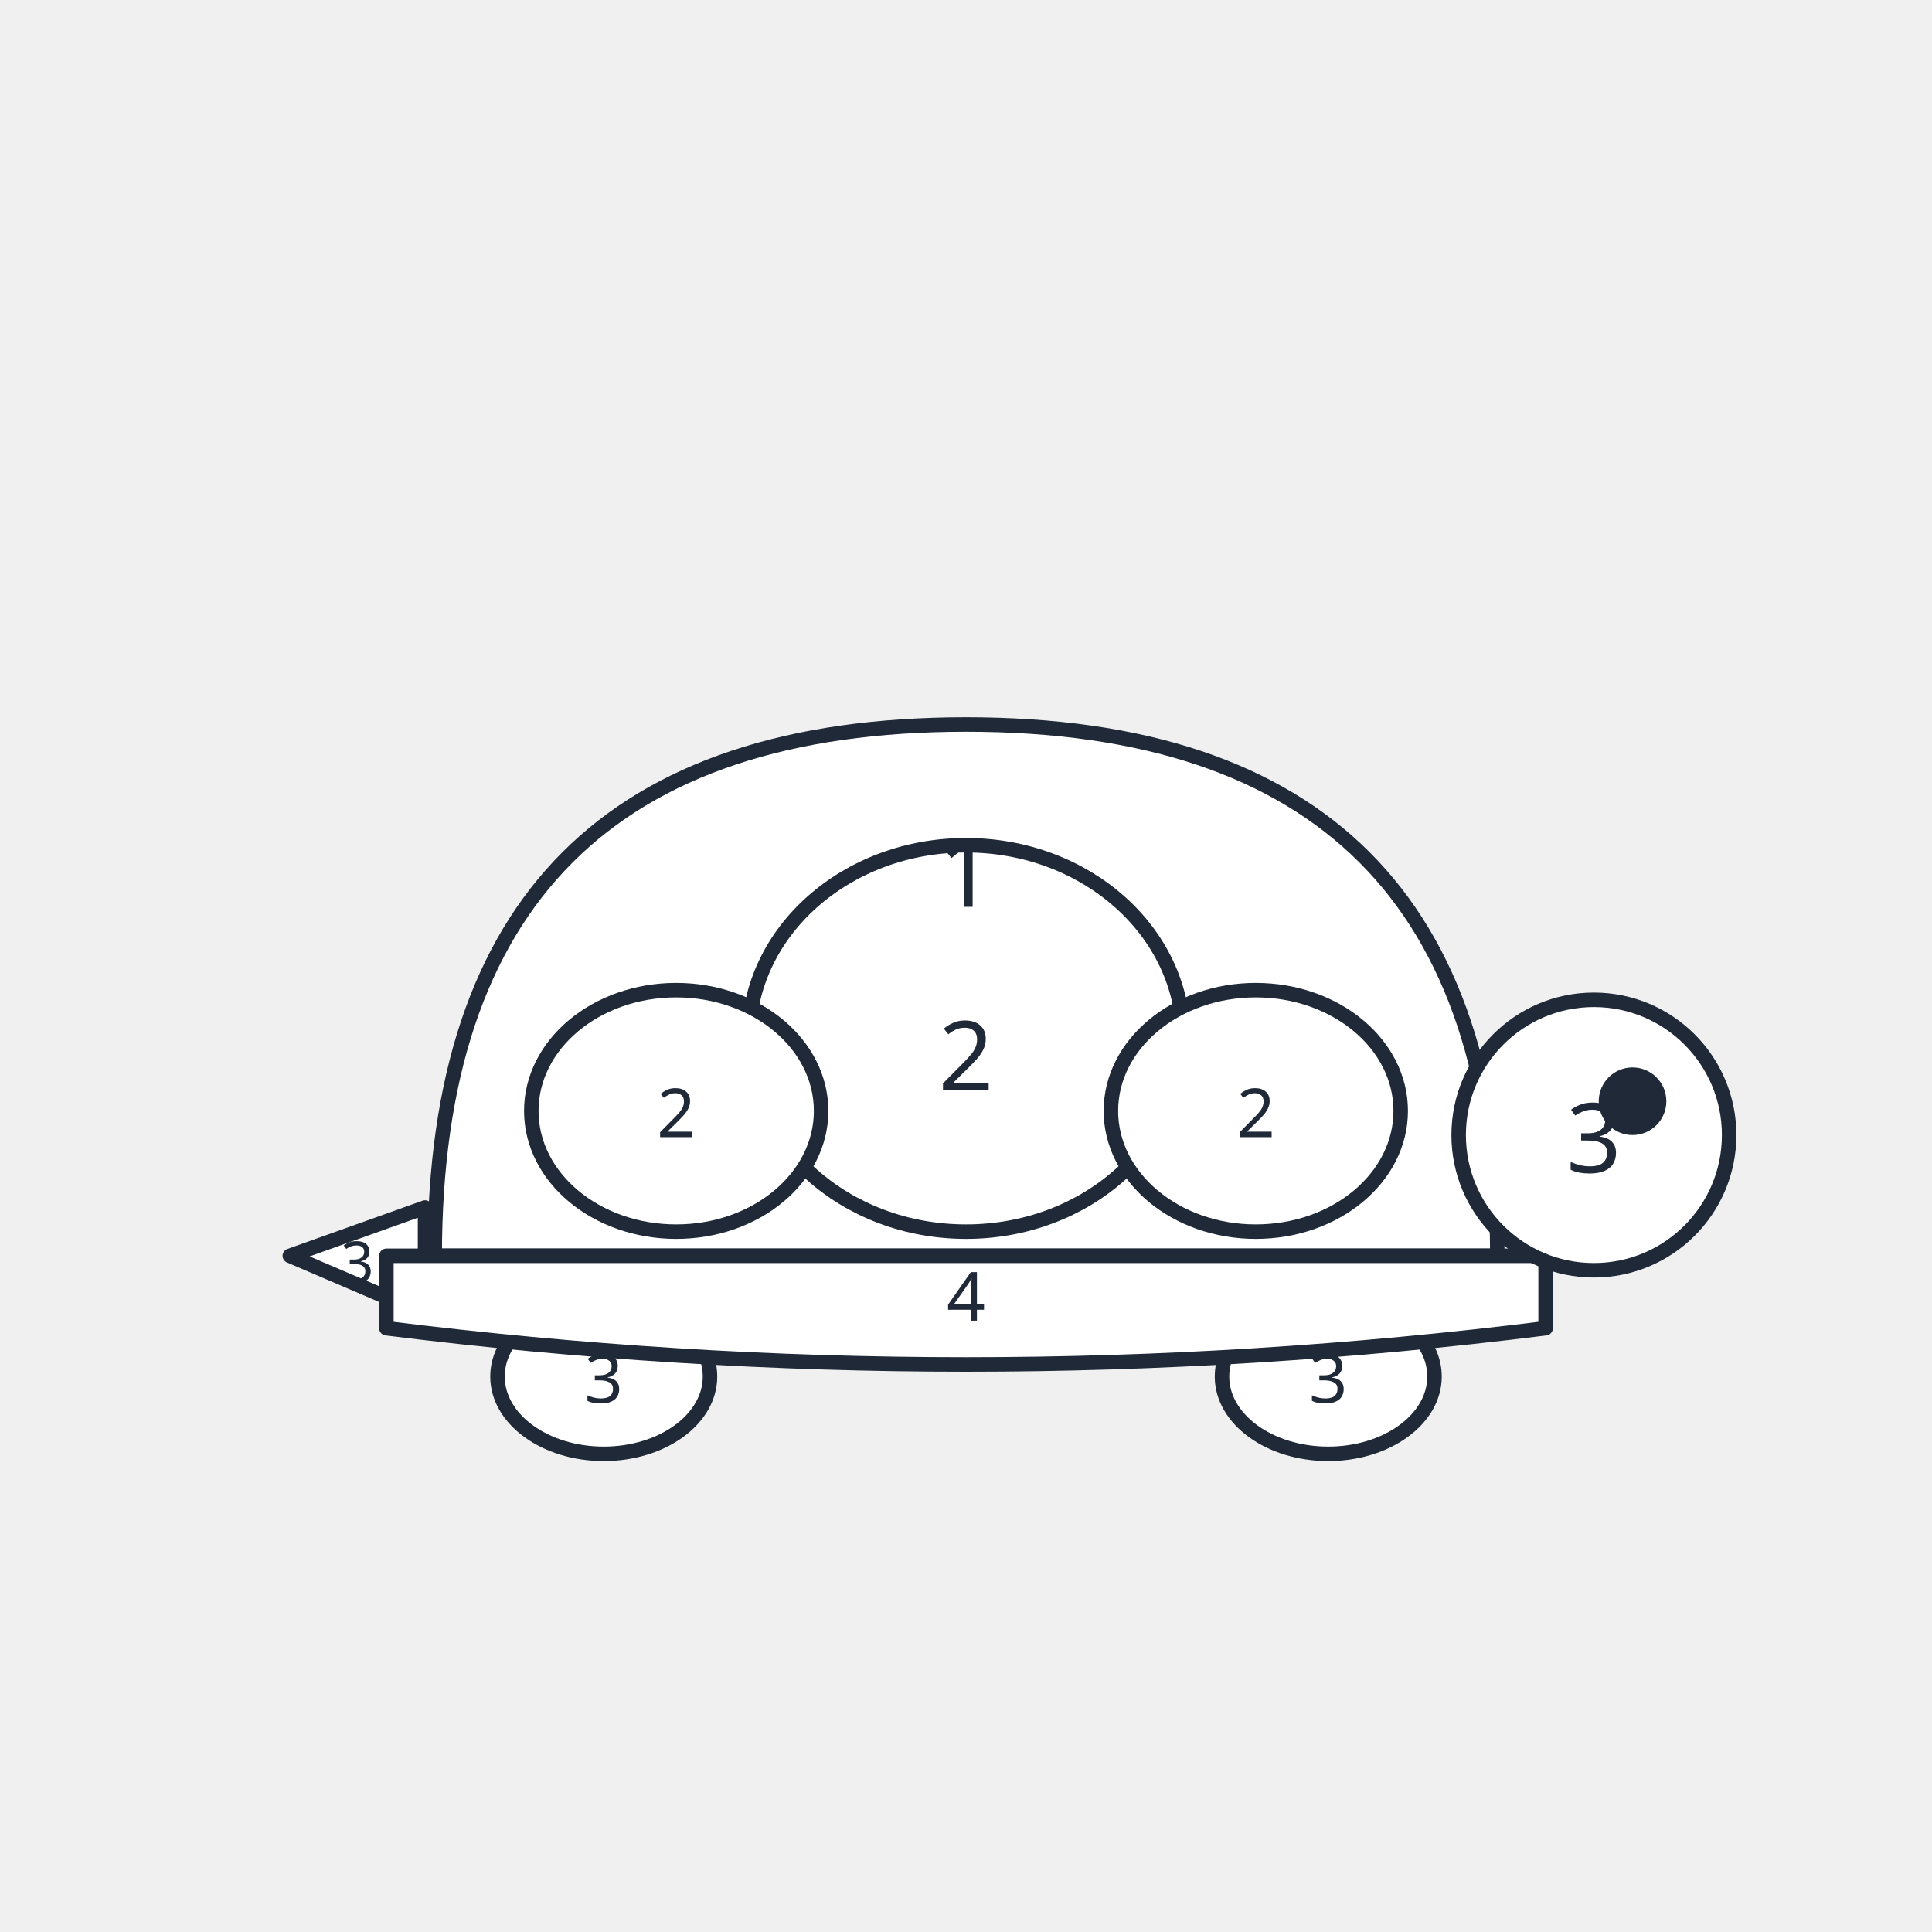
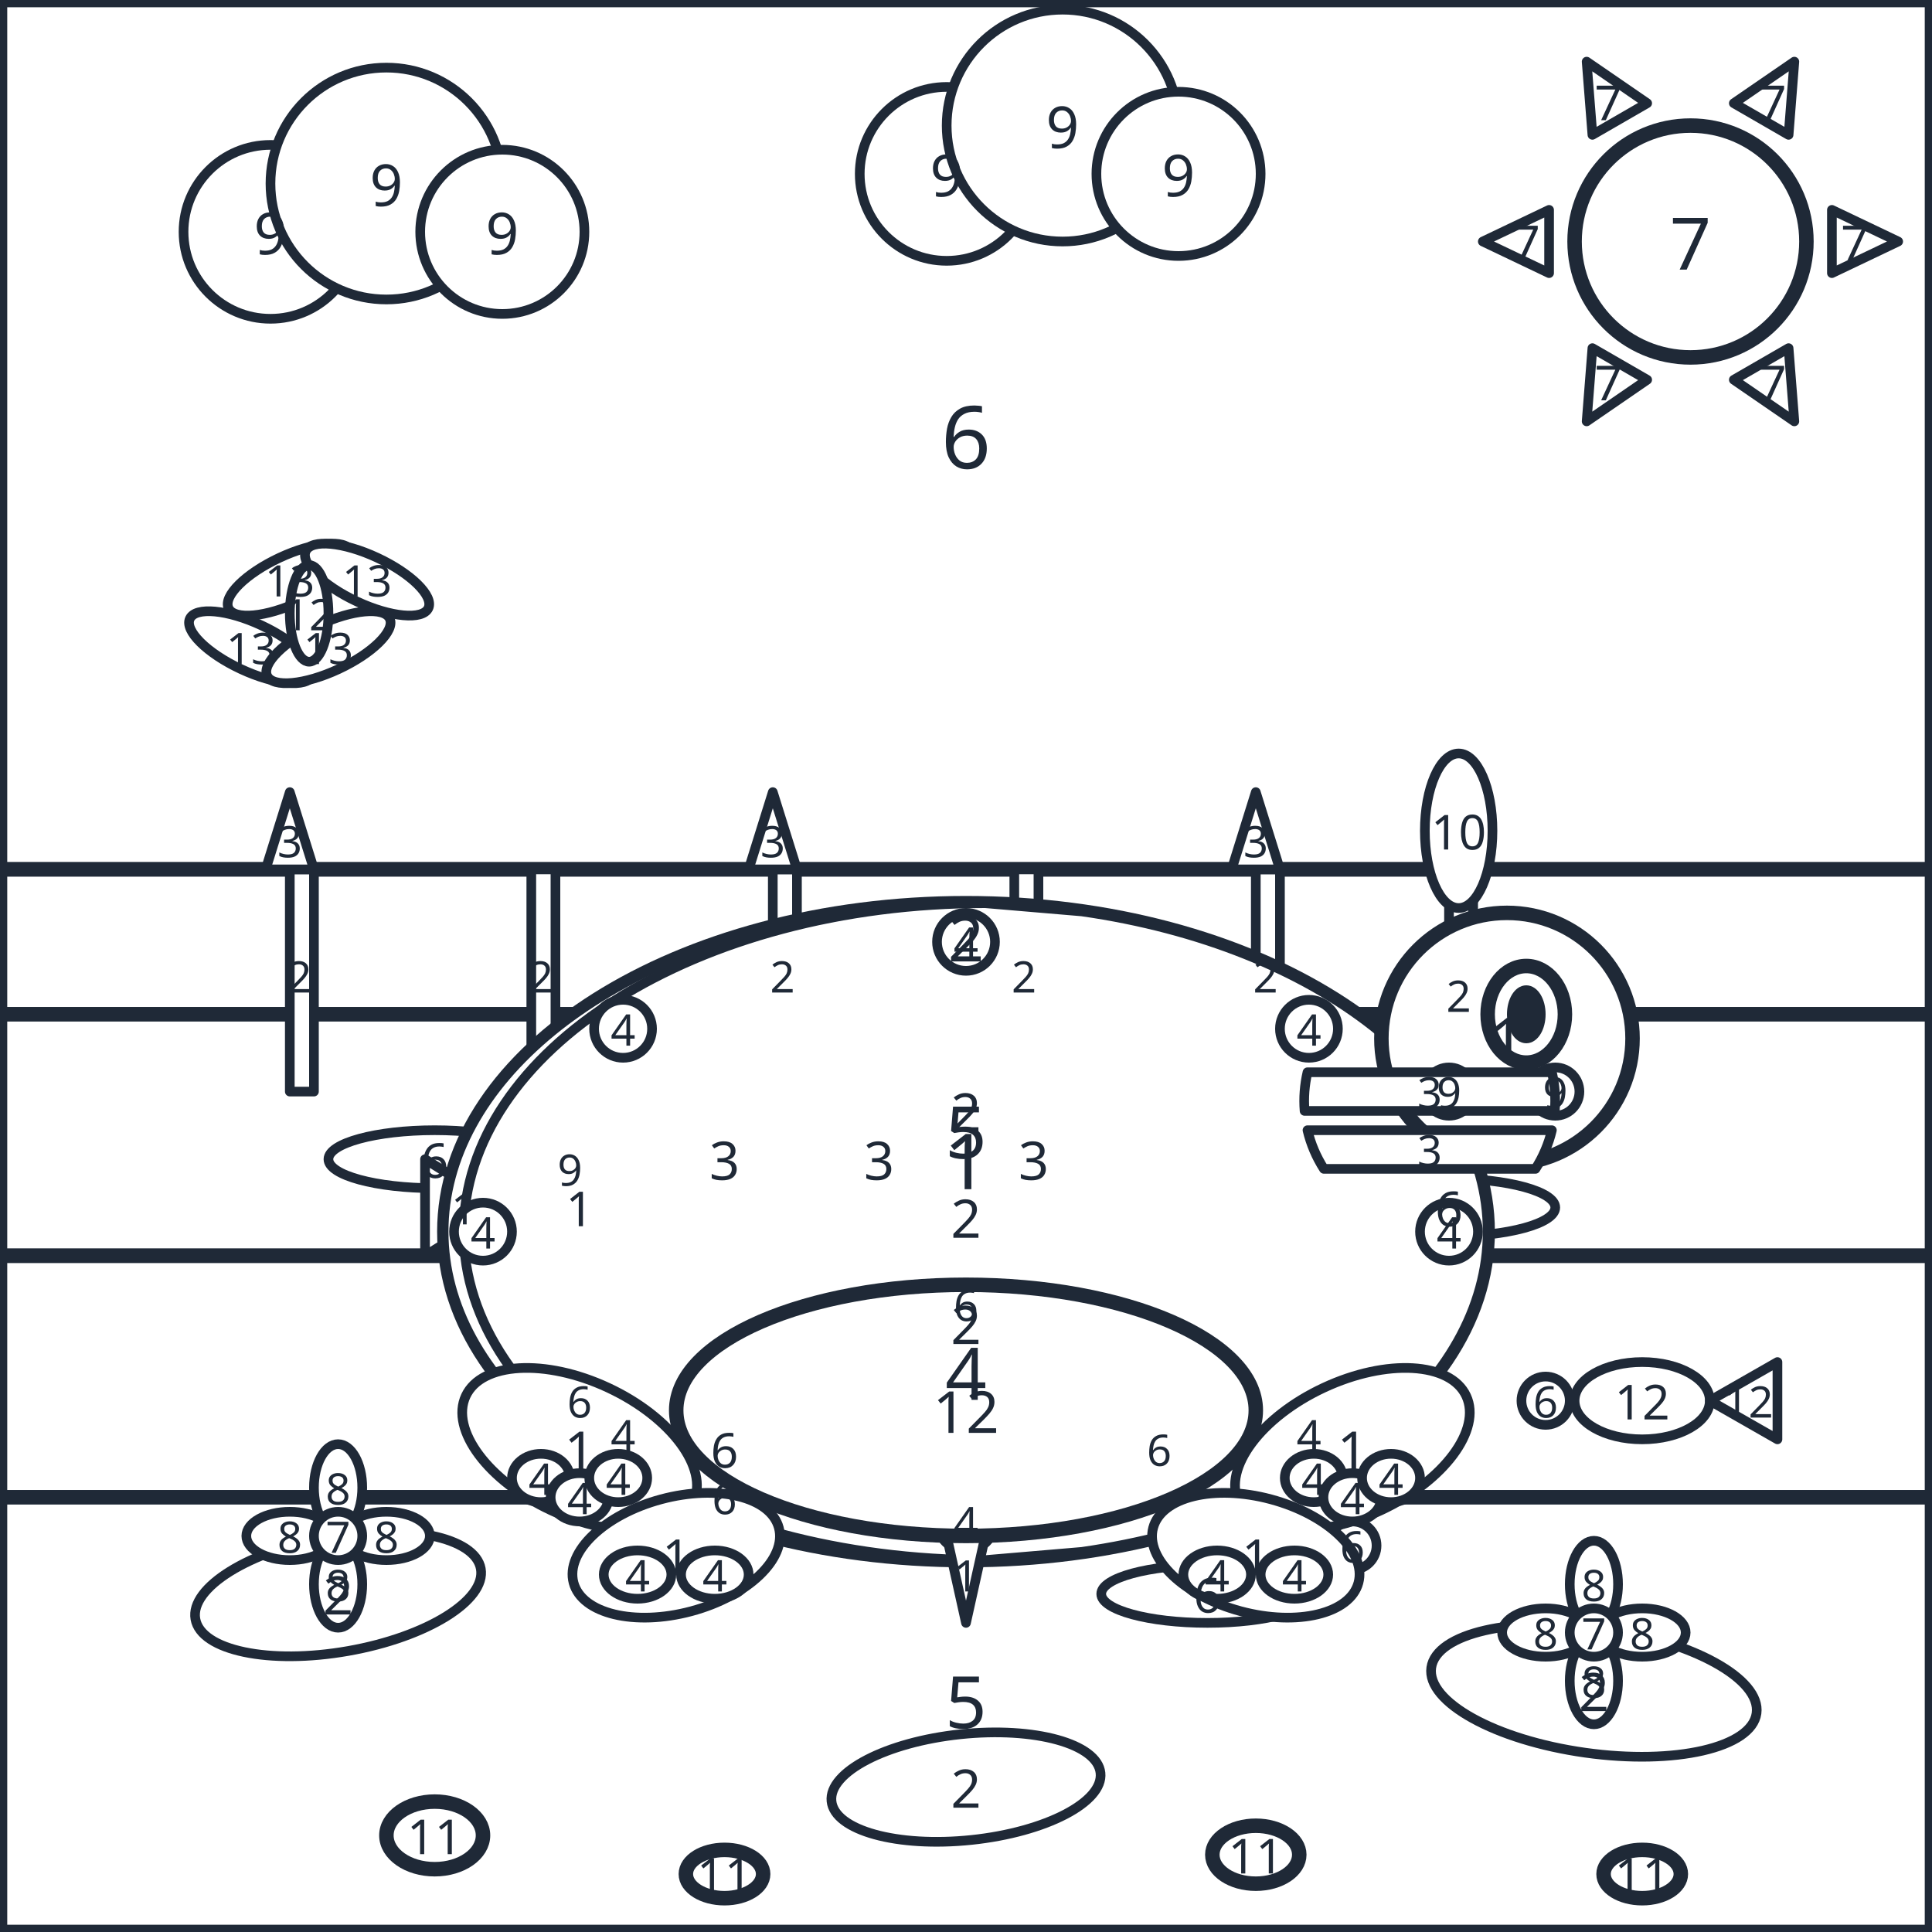
<svg xmlns="http://www.w3.org/2000/svg" viewBox="0 0 400 400" role="img" aria-label="Turtle">
  <g>
-     <polygon points="88,250 60,260 88,272" fill="#FFFFFF" stroke="#1F2937" stroke-width="3" stroke-linejoin="round" id="r6" data-number="3" class="region" />
-     <ellipse cx="275" cy="285" rx="22" ry="16" fill="#FFFFFF" stroke="#1F2937" stroke-width="3" stroke-linejoin="round" id="r7" data-number="3" class="region" />
-     <ellipse cx="125" cy="285" rx="22" ry="16" fill="#FFFFFF" stroke="#1F2937" stroke-width="3" stroke-linejoin="round" id="r8" data-number="3" class="region" />
-     <path d="M 90 260 Q 90 150 200 150 Q 310 150 310 260 Z" fill="#FFFFFF" stroke="#1F2937" stroke-width="3" stroke-linejoin="round" id="r1" data-number="1" class="region" />
-     <ellipse cx="200" cy="215" rx="45" ry="40" fill="#FFFFFF" stroke="#1F2937" stroke-width="3" stroke-linejoin="round" id="r2" data-number="2" class="region" />
-     <ellipse cx="140" cy="230" rx="30" ry="25" fill="#FFFFFF" stroke="#1F2937" stroke-width="3" stroke-linejoin="round" id="r3" data-number="2" class="region" />
-     <ellipse cx="260" cy="230" rx="30" ry="25" fill="#FFFFFF" stroke="#1F2937" stroke-width="3" stroke-linejoin="round" id="r4" data-number="2" class="region" />
-     <path d="M 80 260 L 320 260 L 320 275 Q 200 290 80 275 Z" fill="#FFFFFF" stroke="#1F2937" stroke-width="3" stroke-linejoin="round" id="r9" data-number="4" class="region" />
-     <circle cx="330" cy="235" r="28" fill="#FFFFFF" stroke="#1F2937" stroke-width="3" stroke-linejoin="round" id="r5" data-number="3" class="region" />
-     <circle cx="338" cy="228" r="6" fill="#1F2937" stroke="#1F2937" stroke-width="2" stroke-linejoin="round" />
+     <rect x="0" y="0" width="400" height="180" fill="#FFFFFF" stroke="#1F2937" stroke-width="3" stroke-linejoin="round" id="r1" data-number="6" class="region" />
+     <circle cx="350" cy="50" r="24" fill="#FFFFFF" stroke="#1F2937" stroke-width="3" stroke-linejoin="round" id="r2" data-number="7" class="region" />
+     <polygon points="393.0,50.0 379.277,43.453 379.277,56.547" fill="#FFFFFF" stroke="#1F2937" stroke-width="2" stroke-linejoin="round" id="r3" data-number="7" class="region" />
+     <polygon points="371.5,87.239 370.308,72.081 358.969,78.628" fill="#FFFFFF" stroke="#1F2937" stroke-width="2" stroke-linejoin="round" id="r4" data-number="7" class="region" />
+     <polygon points="328.5,87.239 341.031,78.628 329.692,72.081" fill="#FFFFFF" stroke="#1F2937" stroke-width="2" stroke-linejoin="round" id="r5" data-number="7" class="region" />
+     <polygon points="307.0,50 320.723,56.547 320.723,43.453" fill="#FFFFFF" stroke="#1F2937" stroke-width="2" stroke-linejoin="round" id="r6" data-number="7" class="region" />
+     <polygon points="328.5,12.761 329.692,27.919 341.031,21.372" fill="#FFFFFF" stroke="#1F2937" stroke-width="2" stroke-linejoin="round" id="r7" data-number="7" class="region" />
+     <polygon points="371.5,12.761 358.969,21.372 370.308,27.919" fill="#FFFFFF" stroke="#1F2937" stroke-width="2" stroke-linejoin="round" id="r8" data-number="7" class="region" />
+     <circle cx="56.0" cy="48.0" r="18" fill="#FFFFFF" stroke="#1F2937" stroke-width="2" stroke-linejoin="round" id="r9" data-number="9" class="region" />
+     <circle cx="80.0" cy="38.0" r="24" fill="#FFFFFF" stroke="#1F2937" stroke-width="2" stroke-linejoin="round" id="r10" data-number="9" class="region" />
+     <circle cx="104.0" cy="48.0" r="17" fill="#FFFFFF" stroke="#1F2937" stroke-width="2" stroke-linejoin="round" id="r11" data-number="9" class="region" />
+     <circle cx="196.0" cy="36.0" r="18" fill="#FFFFFF" stroke="#1F2937" stroke-width="2" stroke-linejoin="round" id="r12" data-number="9" class="region" />
+     <circle cx="220.0" cy="26.0" r="24" fill="#FFFFFF" stroke="#1F2937" stroke-width="2" stroke-linejoin="round" id="r13" data-number="9" class="region" />
+     <circle cx="244.0" cy="36.0" r="17" fill="#FFFFFF" stroke="#1F2937" stroke-width="2" stroke-linejoin="round" id="r14" data-number="9" class="region" />
+     <rect x="0" y="180" width="400" height="30" fill="#FFFFFF" stroke="#1F2937" stroke-width="3" stroke-linejoin="round" id="r15" data-number="2" class="region" />
+     <rect x="0" y="210" width="400" height="50" fill="#FFFFFF" stroke="#1F2937" stroke-width="3" stroke-linejoin="round" id="r16" data-number="5" class="region" />
+     <rect x="0" y="260" width="400" height="50" fill="#FFFFFF" stroke="#1F2937" stroke-width="3" stroke-linejoin="round" id="r17" data-number="4" class="region" />
+     <rect x="0" y="310" width="400" height="90" fill="#FFFFFF" stroke="#1F2937" stroke-width="3" stroke-linejoin="round" id="r18" data-number="5" class="region" />
+     <ellipse cx="90" cy="240" rx="22" ry="6" fill="#FFFFFF" stroke="#1F2937" stroke-width="2" stroke-linejoin="round" id="r19" data-number="6" class="region" />
+     <ellipse cx="300" cy="250" rx="22" ry="6" fill="#FFFFFF" stroke="#1F2937" stroke-width="2" stroke-linejoin="round" id="r20" data-number="6" class="region" />
+     <ellipse cx="150" cy="300" rx="22" ry="6" fill="#FFFFFF" stroke="#1F2937" stroke-width="2" stroke-linejoin="round" id="r21" data-number="6" class="region" />
+     <ellipse cx="250" cy="330" rx="22" ry="6" fill="#FFFFFF" stroke="#1F2937" stroke-width="2" stroke-linejoin="round" id="r22" data-number="6" class="region" />
+     <ellipse cx="70" cy="330" rx="30" ry="12" transform="rotate(-10 70 330)" fill="#FFFFFF" stroke="#1F2937" stroke-width="2" stroke-linejoin="round" id="r23" data-number="2" class="region" />
+     <ellipse cx="330" cy="350" rx="34" ry="13" transform="rotate(8 330 350)" fill="#FFFFFF" stroke="#1F2937" stroke-width="2" stroke-linejoin="round" id="r24" data-number="2" class="region" />
+     <ellipse cx="200" cy="370" rx="28" ry="11" transform="rotate(-6 200 370)" fill="#FFFFFF" stroke="#1F2937" stroke-width="2" stroke-linejoin="round" id="r25" data-number="2" class="region" />
+     <ellipse cx="70" cy="308" rx="5" ry="9" transform="rotate(0 70 308)" fill="#FFFFFF" stroke="#1F2937" stroke-width="2" stroke-linejoin="round" id="r26" data-number="8" class="region" />
+     <ellipse cx="80" cy="318" rx="5" ry="9" transform="rotate(90 80 318)" fill="#FFFFFF" stroke="#1F2937" stroke-width="2" stroke-linejoin="round" id="r27" data-number="8" class="region" />
+     <ellipse cx="70" cy="328" rx="5" ry="9" transform="rotate(180 70 328)" fill="#FFFFFF" stroke="#1F2937" stroke-width="2" stroke-linejoin="round" id="r28" data-number="8" class="region" />
+     <ellipse cx="60" cy="318" rx="5" ry="9" transform="rotate(270 60 318)" fill="#FFFFFF" stroke="#1F2937" stroke-width="2" stroke-linejoin="round" id="r29" data-number="8" class="region" />
+     <circle cx="70" cy="318" r="5" fill="#FFFFFF" stroke="#1F2937" stroke-width="2" stroke-linejoin="round" id="r30" data-number="7" class="region" />
+     <ellipse cx="330" cy="328" rx="5" ry="9" transform="rotate(0 330 328)" fill="#FFFFFF" stroke="#1F2937" stroke-width="2" stroke-linejoin="round" id="r31" data-number="8" class="region" />
+     <ellipse cx="340" cy="338" rx="5" ry="9" transform="rotate(90 340 338)" fill="#FFFFFF" stroke="#1F2937" stroke-width="2" stroke-linejoin="round" id="r32" data-number="8" class="region" />
+     <ellipse cx="330" cy="348" rx="5" ry="9" transform="rotate(180 330 348)" fill="#FFFFFF" stroke="#1F2937" stroke-width="2" stroke-linejoin="round" id="r33" data-number="8" class="region" />
+     <ellipse cx="320" cy="338" rx="5" ry="9" transform="rotate(270 320 338)" fill="#FFFFFF" stroke="#1F2937" stroke-width="2" stroke-linejoin="round" id="r34" data-number="8" class="region" />
+     <circle cx="330" cy="338" r="5" fill="#FFFFFF" stroke="#1F2937" stroke-width="2" stroke-linejoin="round" id="r35" data-number="7" class="region" />
+     <rect x="60" y="180" width="5" height="46" fill="#FFFFFF" stroke="#1F2937" stroke-width="2" stroke-linejoin="round" id="r36" data-number="2" class="region" />
+     <rect x="110" y="180" width="5" height="46" fill="#FFFFFF" stroke="#1F2937" stroke-width="2" stroke-linejoin="round" id="r37" data-number="2" class="region" />
+     <rect x="160" y="180" width="5" height="46" fill="#FFFFFF" stroke="#1F2937" stroke-width="2" stroke-linejoin="round" id="r38" data-number="2" class="region" />
+     <rect x="210" y="180" width="5" height="46" fill="#FFFFFF" stroke="#1F2937" stroke-width="2" stroke-linejoin="round" id="r39" data-number="2" class="region" />
+     <rect x="260" y="180" width="5" height="46" fill="#FFFFFF" stroke="#1F2937" stroke-width="2" stroke-linejoin="round" id="r40" data-number="2" class="region" />
+     <polygon points="55,180 65,180 60,164" fill="#FFFFFF" stroke="#1F2937" stroke-width="2" stroke-linejoin="round" id="r41" data-number="3" class="region" />
+     <polygon points="155,180 165,180 160,164" fill="#FFFFFF" stroke="#1F2937" stroke-width="2" stroke-linejoin="round" id="r42" data-number="3" class="region" />
+     <polygon points="255,180 265,180 260,164" fill="#FFFFFF" stroke="#1F2937" stroke-width="2" stroke-linejoin="round" id="r43" data-number="3" class="region" />
+     <rect x="300" y="186" width="5" height="40" fill="#FFFFFF" stroke="#1F2937" stroke-width="2" stroke-linejoin="round" id="r44" data-number="2" class="region" />
+     <ellipse cx="302" cy="172" rx="7" ry="16" fill="#FFFFFF" stroke="#1F2937" stroke-width="2" stroke-linejoin="round" id="r45" data-number="10" class="region" />
+     <circle cx="120" cy="290" r="5" fill="#FFFFFF" stroke="#1F2937" stroke-width="2" stroke-linejoin="round" id="r46" data-number="6" class="region" />
+     <circle cx="150" cy="310" r="5" fill="#FFFFFF" stroke="#1F2937" stroke-width="2" stroke-linejoin="round" id="r47" data-number="6" class="region" />
+     <circle cx="200" cy="270" r="5" fill="#FFFFFF" stroke="#1F2937" stroke-width="2" stroke-linejoin="round" id="r48" data-number="6" class="region" />
+     <circle cx="240" cy="300" r="5" fill="#FFFFFF" stroke="#1F2937" stroke-width="2" stroke-linejoin="round" id="r49" data-number="6" class="region" />
+     <circle cx="280" cy="320" r="5" fill="#FFFFFF" stroke="#1F2937" stroke-width="2" stroke-linejoin="round" id="r50" data-number="6" class="region" />
+     <circle cx="320" cy="290" r="5" fill="#FFFFFF" stroke="#1F2937" stroke-width="2" stroke-linejoin="round" id="r51" data-number="6" class="region" />
+     <ellipse cx="90" cy="380" rx="10" ry="7" fill="#FFFFFF" stroke="#1F2937" stroke-width="3" stroke-linejoin="round" id="r52" data-number="11" class="region" />
+     <ellipse cx="150" cy="388" rx="8" ry="5" fill="#FFFFFF" stroke="#1F2937" stroke-width="3" stroke-linejoin="round" id="r53" data-number="11" class="region" />
+     <ellipse cx="260" cy="384" rx="9" ry="6" fill="#FFFFFF" stroke="#1F2937" stroke-width="3" stroke-linejoin="round" id="r54" data-number="11" class="region" />
+     <ellipse cx="340" cy="388" rx="8" ry="5" fill="#FFFFFF" stroke="#1F2937" stroke-width="3" stroke-linejoin="round" id="r55" data-number="11" class="region" />
+     <ellipse cx="120" cy="250" rx="16" ry="9" fill="#FFFFFF" stroke="#1F2937" stroke-width="2" stroke-linejoin="round" id="r56" data-number="1" class="region" />
+     <polygon points="104,250 88,240 88,260" fill="#FFFFFF" stroke="#1F2937" stroke-width="2" stroke-linejoin="round" id="r57" data-number="1" class="region" />
+     <ellipse cx="118" cy="242" rx="7" ry="4" transform="rotate(-20 118 242)" fill="#FFFFFF" stroke="#1F2937" stroke-width="2" stroke-linejoin="round" id="r58" data-number="9" class="region" />
+     <ellipse cx="340" cy="290" rx="14" ry="8" fill="#FFFFFF" stroke="#1F2937" stroke-width="2" stroke-linejoin="round" id="r59" data-number="12" class="region" />
+     <polygon points="354,290 368,282 368,298" fill="#FFFFFF" stroke="#1F2937" stroke-width="2" stroke-linejoin="round" id="r60" data-number="12" class="region" />
+     <ellipse cx="60" cy="120" rx="14" ry="5" transform="rotate(-25 60 120)" fill="#FFFFFF" stroke="#1F2937" stroke-width="2" stroke-linejoin="round" id="r61" data-number="13" class="region" />
+     <ellipse cx="76" cy="120" rx="14" ry="5" transform="rotate(25 76 120)" fill="#FFFFFF" stroke="#1F2937" stroke-width="2" stroke-linejoin="round" id="r62" data-number="13" class="region" />
+     <ellipse cx="52" cy="134" rx="14" ry="5" transform="rotate(25 52 134)" fill="#FFFFFF" stroke="#1F2937" stroke-width="2" stroke-linejoin="round" id="r63" data-number="13" class="region" />
+     <ellipse cx="68" cy="134" rx="14" ry="5" transform="rotate(-25 68 134)" fill="#FFFFFF" stroke="#1F2937" stroke-width="2" stroke-linejoin="round" id="r64" data-number="13" class="region" />
+     <ellipse cx="64" cy="127" rx="4" ry="10" fill="#FFFFFF" stroke="#1F2937" stroke-width="2" stroke-linejoin="round" id="r65" data-number="12" class="region" />
+     <ellipse cx="200" cy="255" rx="108" ry="68" fill="#FFFFFF" stroke="#1F2937" stroke-width="3" stroke-linejoin="round" id="r66" data-number="1" class="region" />
+     <path d="M 105.6 222.0 L 294.4 222.0 A 108 68 0 0 1 304.6 238.0 L 95.4 238.0 A 108 68 0 0 1 105.6 222.0 Z" fill="#FFFFFF" stroke="#1F2937" stroke-width="2" stroke-linejoin="round" id="r67" data-number="2" class="region" />
+     <path d="M 93.4 244.0 L 306.6 244.0 A 108 68 0 0 1 307.7 260.0 L 92.3 260.0 A 108 68 0 0 1 93.4 244.0 Z" fill="#FFFFFF" stroke="#1F2937" stroke-width="2" stroke-linejoin="round" id="r68" data-number="2" class="region" />
+     <path d="M 93.4 266.0 L 306.6 266.0 A 108 68 0 0 1 299.1 282.0 L 100.9 282.0 A 108 68 0 0 1 93.4 266.0 Z" fill="#FFFFFF" stroke="#1F2937" stroke-width="2" stroke-linejoin="round" id="r69" data-number="2" class="region" />
+     <path d="M 140.0 198.5 A 108 68 0 0 0 140.0 311.5 L 160.0 318.2 A 108 68 0 0 0 160.0 191.8 Z" fill="#FFFFFF" stroke="#1F2937" stroke-width="2" stroke-linejoin="round" id="r70" data-number="3" class="region" />
+     <path d="M 172.0 189.3 A 108 68 0 0 0 172.0 320.7 L 192.0 322.8 A 108 68 0 0 0 192.0 187.2 Z" fill="#FFFFFF" stroke="#1F2937" stroke-width="2" stroke-linejoin="round" id="r71" data-number="3" class="region" />
+     <path d="M 204.0 187.0 A 108 68 0 0 0 204.0 323.0 L 224.0 321.3 A 108 68 0 0 0 224.0 188.7 Z" fill="#FFFFFF" stroke="#1F2937" stroke-width="2" stroke-linejoin="round" id="r72" data-number="3" class="region" />
+     <circle cx="200" cy="195" r="6" fill="#FFFFFF" stroke="#1F2937" stroke-width="2" stroke-linejoin="round" id="r73" data-number="4" class="region" />
+     <circle cx="271" cy="213" r="6" fill="#FFFFFF" stroke="#1F2937" stroke-width="2" stroke-linejoin="round" id="r74" data-number="4" class="region" />
+     <circle cx="300" cy="255" r="6" fill="#FFFFFF" stroke="#1F2937" stroke-width="2" stroke-linejoin="round" id="r75" data-number="4" class="region" />
+     <circle cx="271" cy="297" r="6" fill="#FFFFFF" stroke="#1F2937" stroke-width="2" stroke-linejoin="round" id="r76" data-number="4" class="region" />
+     <circle cx="200" cy="315" r="6" fill="#FFFFFF" stroke="#1F2937" stroke-width="2" stroke-linejoin="round" id="r77" data-number="4" class="region" />
+     <circle cx="129" cy="297" r="6" fill="#FFFFFF" stroke="#1F2937" stroke-width="2" stroke-linejoin="round" id="r78" data-number="4" class="region" />
+     <circle cx="100" cy="255" r="6" fill="#FFFFFF" stroke="#1F2937" stroke-width="2" stroke-linejoin="round" id="r79" data-number="4" class="region" />
+     <circle cx="129" cy="213" r="6" fill="#FFFFFF" stroke="#1F2937" stroke-width="2" stroke-linejoin="round" id="r80" data-number="4" class="region" />
+     <circle cx="312" cy="215" r="26" fill="#FFFFFF" stroke="#1F2937" stroke-width="3" stroke-linejoin="round" id="r81" data-number="1" class="region" />
+     <ellipse cx="316" cy="210" rx="8" ry="10" fill="#FFFFFF" stroke="#1F2937" stroke-width="3" stroke-linejoin="round" id="r82" data-number="5" class="region" />
+     <ellipse cx="316" cy="210" rx="3" ry="5" fill="#1F2937" stroke="#1F2937" stroke-width="2" stroke-linejoin="round" />
+     <circle cx="300" cy="226" r="5" fill="#FFFFFF" stroke="#1F2937" stroke-width="2" stroke-linejoin="round" id="r83" data-number="9" class="region" />
+     <circle cx="322" cy="226" r="5" fill="#FFFFFF" stroke="#1F2937" stroke-width="2" stroke-linejoin="round" id="r84" data-number="9" class="region" />
+     <path d="M 270.7 222.0 L 321.3 222.0 A 26 26 0 0 1 321.9 230.0 L 270.1 230.0 A 26 26 0 0 1 270.7 222.0 Z" fill="#FFFFFF" stroke="#1F2937" stroke-width="2" stroke-linejoin="round" id="r85" data-number="3" class="region" />
+     <path d="M 270.7 234.0 L 321.3 234.0 A 26 26 0 0 1 317.9 242.0 L 274.1 242.0 A 26 26 0 0 1 270.7 234.0 Z" fill="#FFFFFF" stroke="#1F2937" stroke-width="2" stroke-linejoin="round" id="r86" data-number="3" class="region" />
+     <ellipse cx="120" cy="300" rx="26" ry="14" transform="rotate(25 120 300)" fill="#FFFFFF" stroke="#1F2937" stroke-width="2" stroke-linejoin="round" id="r87" data-number="1" class="region" />
+     <ellipse cx="112" cy="306" rx="6" ry="5" fill="#FFFFFF" stroke="#1F2937" stroke-width="2" stroke-linejoin="round" id="r88" data-number="4" class="region" />
+     <ellipse cx="120" cy="310" rx="6" ry="5" fill="#FFFFFF" stroke="#1F2937" stroke-width="2" stroke-linejoin="round" id="r89" data-number="4" class="region" />
+     <ellipse cx="128" cy="306" rx="6" ry="5" fill="#FFFFFF" stroke="#1F2937" stroke-width="2" stroke-linejoin="round" id="r90" data-number="4" class="region" />
+     <ellipse cx="280" cy="300" rx="26" ry="14" transform="rotate(-25 280 300)" fill="#FFFFFF" stroke="#1F2937" stroke-width="2" stroke-linejoin="round" id="r91" data-number="1" class="region" />
+     <ellipse cx="272" cy="306" rx="6" ry="5" fill="#FFFFFF" stroke="#1F2937" stroke-width="2" stroke-linejoin="round" id="r92" data-number="4" class="region" />
+     <ellipse cx="280" cy="310" rx="6" ry="5" fill="#FFFFFF" stroke="#1F2937" stroke-width="2" stroke-linejoin="round" id="r93" data-number="4" class="region" />
+     <ellipse cx="288" cy="306" rx="6" ry="5" fill="#FFFFFF" stroke="#1F2937" stroke-width="2" stroke-linejoin="round" id="r94" data-number="4" class="region" />
+     <ellipse cx="140" cy="322" rx="22" ry="12" transform="rotate(-15 140 322)" fill="#FFFFFF" stroke="#1F2937" stroke-width="2" stroke-linejoin="round" id="r95" data-number="1" class="region" />
+     <ellipse cx="132" cy="326" rx="7" ry="5" fill="#FFFFFF" stroke="#1F2937" stroke-width="2" stroke-linejoin="round" id="r96" data-number="4" class="region" />
+     <ellipse cx="148" cy="326" rx="7" ry="5" fill="#FFFFFF" stroke="#1F2937" stroke-width="2" stroke-linejoin="round" id="r97" data-number="4" class="region" />
+     <ellipse cx="260" cy="322" rx="22" ry="12" transform="rotate(15 260 322)" fill="#FFFFFF" stroke="#1F2937" stroke-width="2" stroke-linejoin="round" id="r98" data-number="1" class="region" />
+     <ellipse cx="252" cy="326" rx="7" ry="5" fill="#FFFFFF" stroke="#1F2937" stroke-width="2" stroke-linejoin="round" id="r99" data-number="4" class="region" />
+     <ellipse cx="268" cy="326" rx="7" ry="5" fill="#FFFFFF" stroke="#1F2937" stroke-width="2" stroke-linejoin="round" id="r100" data-number="4" class="region" />
+     <polygon points="196,318 204,318 200,336" fill="#FFFFFF" stroke="#1F2937" stroke-width="2" stroke-linejoin="round" id="r101" data-number="1" class="region" />
+     <ellipse cx="200" cy="292" rx="60" ry="26" fill="#FFFFFF" stroke="#1F2937" stroke-width="3" stroke-linejoin="round" id="r102" data-number="12" class="region" />
  </g>
  <g class="labels">
-     <text class="num-label" x="74" y="261" font-size="12" text-anchor="middle" dominant-baseline="central" fill="#1F2937" font-family="sans-serif">3</text>
-     <text class="num-label" x="275" y="285" font-size="14" text-anchor="middle" dominant-baseline="central" fill="#1F2937" font-family="sans-serif">3</text>
-     <text class="num-label" x="125" y="285" font-size="14" text-anchor="middle" dominant-baseline="central" fill="#1F2937" font-family="sans-serif">3</text>
-     <text class="num-label" x="200" y="180" font-size="20" text-anchor="middle" dominant-baseline="central" fill="#1F2937" font-family="sans-serif">1</text>
-     <text class="num-label" x="200" y="218" font-size="20" text-anchor="middle" dominant-baseline="central" fill="#1F2937" font-family="sans-serif">2</text>
-     <text class="num-label" x="140" y="230" font-size="14" text-anchor="middle" dominant-baseline="central" fill="#1F2937" font-family="sans-serif">2</text>
-     <text class="num-label" x="260" y="230" font-size="14" text-anchor="middle" dominant-baseline="central" fill="#1F2937" font-family="sans-serif">2</text>
-     <text class="num-label" x="200" y="268" font-size="14" text-anchor="middle" dominant-baseline="central" fill="#1F2937" font-family="sans-serif">4</text>
-     <text class="num-label" x="330" y="235" font-size="20" text-anchor="middle" dominant-baseline="central" fill="#1F2937" font-family="sans-serif">3</text>
+     <text class="num-label" x="200" y="90" font-size="18" text-anchor="middle" dominant-baseline="central" fill="#1F2937" font-family="sans-serif">6</text>
+     <text class="num-label" x="350" y="50" font-size="15" text-anchor="middle" dominant-baseline="central" fill="#1F2937" font-family="sans-serif">7</text>
+     <text class="num-label" x="384" y="50" font-size="10" text-anchor="middle" dominant-baseline="central" fill="#1F2937" font-family="sans-serif">7</text>
+     <text class="num-label" x="367" y="79" font-size="10" text-anchor="middle" dominant-baseline="central" fill="#1F2937" font-family="sans-serif">7</text>
+     <text class="num-label" x="333" y="79" font-size="10" text-anchor="middle" dominant-baseline="central" fill="#1F2937" font-family="sans-serif">7</text>
+     <text class="num-label" x="316" y="50" font-size="10" text-anchor="middle" dominant-baseline="central" fill="#1F2937" font-family="sans-serif">7</text>
+     <text class="num-label" x="333" y="21" font-size="10" text-anchor="middle" dominant-baseline="central" fill="#1F2937" font-family="sans-serif">7</text>
+     <text class="num-label" x="367" y="21" font-size="10" text-anchor="middle" dominant-baseline="central" fill="#1F2937" font-family="sans-serif">7</text>
+     <text class="num-label" x="56" y="48" font-size="12" text-anchor="middle" dominant-baseline="central" fill="#1F2937" font-family="sans-serif">9</text>
+     <text class="num-label" x="80" y="38" font-size="12" text-anchor="middle" dominant-baseline="central" fill="#1F2937" font-family="sans-serif">9</text>
+     <text class="num-label" x="104" y="48" font-size="12" text-anchor="middle" dominant-baseline="central" fill="#1F2937" font-family="sans-serif">9</text>
+     <text class="num-label" x="196" y="36" font-size="12" text-anchor="middle" dominant-baseline="central" fill="#1F2937" font-family="sans-serif">9</text>
+     <text class="num-label" x="220" y="26" font-size="12" text-anchor="middle" dominant-baseline="central" fill="#1F2937" font-family="sans-serif">9</text>
+     <text class="num-label" x="244" y="36" font-size="12" text-anchor="middle" dominant-baseline="central" fill="#1F2937" font-family="sans-serif">9</text>
+     <text class="num-label" x="200" y="194" font-size="13" text-anchor="middle" dominant-baseline="central" fill="#1F2937" font-family="sans-serif">2</text>
+     <text class="num-label" x="200" y="234" font-size="15" text-anchor="middle" dominant-baseline="central" fill="#1F2937" font-family="sans-serif">5</text>
+     <text class="num-label" x="200" y="284" font-size="15" text-anchor="middle" dominant-baseline="central" fill="#1F2937" font-family="sans-serif">4</text>
+     <text class="num-label" x="200" y="352" font-size="15" text-anchor="middle" dominant-baseline="central" fill="#1F2937" font-family="sans-serif">5</text>
+     <text class="num-label" x="90" y="240" font-size="10" text-anchor="middle" dominant-baseline="central" fill="#1F2937" font-family="sans-serif">6</text>
+     <text class="num-label" x="300" y="250" font-size="10" text-anchor="middle" dominant-baseline="central" fill="#1F2937" font-family="sans-serif">6</text>
+     <text class="num-label" x="150" y="300" font-size="10" text-anchor="middle" dominant-baseline="central" fill="#1F2937" font-family="sans-serif">6</text>
+     <text class="num-label" x="250" y="330" font-size="10" text-anchor="middle" dominant-baseline="central" fill="#1F2937" font-family="sans-serif">6</text>
+     <text class="num-label" x="70" y="330" font-size="11" text-anchor="middle" dominant-baseline="central" fill="#1F2937" font-family="sans-serif">2</text>
+     <text class="num-label" x="330" y="350" font-size="11" text-anchor="middle" dominant-baseline="central" fill="#1F2937" font-family="sans-serif">2</text>
+     <text class="num-label" x="200" y="370" font-size="11" text-anchor="middle" dominant-baseline="central" fill="#1F2937" font-family="sans-serif">2</text>
+     <text class="num-label" x="70" y="308" font-size="9" text-anchor="middle" dominant-baseline="central" fill="#1F2937" font-family="sans-serif">8</text>
+     <text class="num-label" x="80" y="318" font-size="9" text-anchor="middle" dominant-baseline="central" fill="#1F2937" font-family="sans-serif">8</text>
+     <text class="num-label" x="70" y="328" font-size="9" text-anchor="middle" dominant-baseline="central" fill="#1F2937" font-family="sans-serif">8</text>
+     <text class="num-label" x="60" y="318" font-size="9" text-anchor="middle" dominant-baseline="central" fill="#1F2937" font-family="sans-serif">8</text>
+     <text class="num-label" x="70" y="318" font-size="9" text-anchor="middle" dominant-baseline="central" fill="#1F2937" font-family="sans-serif">7</text>
+     <text class="num-label" x="330" y="328" font-size="9" text-anchor="middle" dominant-baseline="central" fill="#1F2937" font-family="sans-serif">8</text>
+     <text class="num-label" x="340" y="338" font-size="9" text-anchor="middle" dominant-baseline="central" fill="#1F2937" font-family="sans-serif">8</text>
+     <text class="num-label" x="330" y="348" font-size="9" text-anchor="middle" dominant-baseline="central" fill="#1F2937" font-family="sans-serif">8</text>
+     <text class="num-label" x="320" y="338" font-size="9" text-anchor="middle" dominant-baseline="central" fill="#1F2937" font-family="sans-serif">8</text>
+     <text class="num-label" x="330" y="338" font-size="9" text-anchor="middle" dominant-baseline="central" fill="#1F2937" font-family="sans-serif">7</text>
+     <text class="num-label" x="62" y="202" font-size="9" text-anchor="middle" dominant-baseline="central" fill="#1F2937" font-family="sans-serif">2</text>
+     <text class="num-label" x="112" y="202" font-size="9" text-anchor="middle" dominant-baseline="central" fill="#1F2937" font-family="sans-serif">2</text>
+     <text class="num-label" x="162" y="202" font-size="9" text-anchor="middle" dominant-baseline="central" fill="#1F2937" font-family="sans-serif">2</text>
+     <text class="num-label" x="212" y="202" font-size="9" text-anchor="middle" dominant-baseline="central" fill="#1F2937" font-family="sans-serif">2</text>
+     <text class="num-label" x="262" y="202" font-size="9" text-anchor="middle" dominant-baseline="central" fill="#1F2937" font-family="sans-serif">2</text>
+     <text class="num-label" x="60" y="174" font-size="9" text-anchor="middle" dominant-baseline="central" fill="#1F2937" font-family="sans-serif">3</text>
+     <text class="num-label" x="160" y="174" font-size="9" text-anchor="middle" dominant-baseline="central" fill="#1F2937" font-family="sans-serif">3</text>
+     <text class="num-label" x="260" y="174" font-size="9" text-anchor="middle" dominant-baseline="central" fill="#1F2937" font-family="sans-serif">3</text>
+     <text class="num-label" x="302" y="206" font-size="9" text-anchor="middle" dominant-baseline="central" fill="#1F2937" font-family="sans-serif">2</text>
+     <text class="num-label" x="302" y="172" font-size="10" text-anchor="middle" dominant-baseline="central" fill="#1F2937" font-family="sans-serif">10</text>
+     <text class="num-label" x="120" y="290" font-size="9" text-anchor="middle" dominant-baseline="central" fill="#1F2937" font-family="sans-serif">6</text>
+     <text class="num-label" x="150" y="310" font-size="9" text-anchor="middle" dominant-baseline="central" fill="#1F2937" font-family="sans-serif">6</text>
+     <text class="num-label" x="200" y="270" font-size="9" text-anchor="middle" dominant-baseline="central" fill="#1F2937" font-family="sans-serif">6</text>
+     <text class="num-label" x="240" y="300" font-size="9" text-anchor="middle" dominant-baseline="central" fill="#1F2937" font-family="sans-serif">6</text>
+     <text class="num-label" x="280" y="320" font-size="9" text-anchor="middle" dominant-baseline="central" fill="#1F2937" font-family="sans-serif">6</text>
+     <text class="num-label" x="320" y="290" font-size="9" text-anchor="middle" dominant-baseline="central" fill="#1F2937" font-family="sans-serif">6</text>
+     <text class="num-label" x="90" y="380" font-size="10" text-anchor="middle" dominant-baseline="central" fill="#1F2937" font-family="sans-serif">11</text>
+     <text class="num-label" x="150" y="388" font-size="10" text-anchor="middle" dominant-baseline="central" fill="#1F2937" font-family="sans-serif">11</text>
+     <text class="num-label" x="260" y="384" font-size="10" text-anchor="middle" dominant-baseline="central" fill="#1F2937" font-family="sans-serif">11</text>
+     <text class="num-label" x="340" y="388" font-size="10" text-anchor="middle" dominant-baseline="central" fill="#1F2937" font-family="sans-serif">11</text>
+     <text class="num-label" x="120" y="250" font-size="10" text-anchor="middle" dominant-baseline="central" fill="#1F2937" font-family="sans-serif">1</text>
+     <text class="num-label" x="96" y="250" font-size="9" text-anchor="middle" dominant-baseline="central" fill="#1F2937" font-family="sans-serif">1</text>
+     <text class="num-label" x="118" y="242" font-size="9" text-anchor="middle" dominant-baseline="central" fill="#1F2937" font-family="sans-serif">9</text>
+     <text class="num-label" x="340" y="290" font-size="10" text-anchor="middle" dominant-baseline="central" fill="#1F2937" font-family="sans-serif">12</text>
+     <text class="num-label" x="362" y="290" font-size="9" text-anchor="middle" dominant-baseline="central" fill="#1F2937" font-family="sans-serif">12</text>
+     <text class="num-label" x="60" y="120" font-size="9" text-anchor="middle" dominant-baseline="central" fill="#1F2937" font-family="sans-serif">13</text>
+     <text class="num-label" x="76" y="120" font-size="9" text-anchor="middle" dominant-baseline="central" fill="#1F2937" font-family="sans-serif">13</text>
+     <text class="num-label" x="52" y="134" font-size="9" text-anchor="middle" dominant-baseline="central" fill="#1F2937" font-family="sans-serif">13</text>
+     <text class="num-label" x="68" y="134" font-size="9" text-anchor="middle" dominant-baseline="central" fill="#1F2937" font-family="sans-serif">13</text>
+     <text class="num-label" x="64" y="127" font-size="9" text-anchor="middle" dominant-baseline="central" fill="#1F2937" font-family="sans-serif">12</text>
+     <text class="num-label" x="200" y="240" font-size="16" text-anchor="middle" dominant-baseline="central" fill="#1F2937" font-family="sans-serif">1</text>
+     <text class="num-label" x="200" y="230" font-size="11" text-anchor="middle" dominant-baseline="central" fill="#1F2937" font-family="sans-serif">2</text>
+     <text class="num-label" x="200" y="252" font-size="11" text-anchor="middle" dominant-baseline="central" fill="#1F2937" font-family="sans-serif">2</text>
+     <text class="num-label" x="200" y="274" font-size="11" text-anchor="middle" dominant-baseline="central" fill="#1F2937" font-family="sans-serif">2</text>
+     <text class="num-label" x="150" y="240" font-size="11" text-anchor="middle" dominant-baseline="central" fill="#1F2937" font-family="sans-serif">3</text>
+     <text class="num-label" x="182" y="240" font-size="11" text-anchor="middle" dominant-baseline="central" fill="#1F2937" font-family="sans-serif">3</text>
+     <text class="num-label" x="214" y="240" font-size="11" text-anchor="middle" dominant-baseline="central" fill="#1F2937" font-family="sans-serif">3</text>
+     <text class="num-label" x="200" y="195" font-size="9" text-anchor="middle" dominant-baseline="central" fill="#1F2937" font-family="sans-serif">4</text>
+     <text class="num-label" x="271" y="213" font-size="9" text-anchor="middle" dominant-baseline="central" fill="#1F2937" font-family="sans-serif">4</text>
+     <text class="num-label" x="300" y="255" font-size="9" text-anchor="middle" dominant-baseline="central" fill="#1F2937" font-family="sans-serif">4</text>
+     <text class="num-label" x="271" y="297" font-size="9" text-anchor="middle" dominant-baseline="central" fill="#1F2937" font-family="sans-serif">4</text>
+     <text class="num-label" x="200" y="315" font-size="9" text-anchor="middle" dominant-baseline="central" fill="#1F2937" font-family="sans-serif">4</text>
+     <text class="num-label" x="129" y="297" font-size="9" text-anchor="middle" dominant-baseline="central" fill="#1F2937" font-family="sans-serif">4</text>
+     <text class="num-label" x="100" y="255" font-size="9" text-anchor="middle" dominant-baseline="central" fill="#1F2937" font-family="sans-serif">4</text>
+     <text class="num-label" x="129" y="213" font-size="9" text-anchor="middle" dominant-baseline="central" fill="#1F2937" font-family="sans-serif">4</text>
+     <text class="num-label" x="312" y="215" font-size="13" text-anchor="middle" dominant-baseline="central" fill="#1F2937" font-family="sans-serif">1</text>
+     <text class="num-label" x="316" y="210" font-size="10" text-anchor="middle" dominant-baseline="central" fill="#1F2937" font-family="sans-serif">5</text>
+     <text class="num-label" x="300" y="226" font-size="9" text-anchor="middle" dominant-baseline="central" fill="#1F2937" font-family="sans-serif">9</text>
+     <text class="num-label" x="322" y="226" font-size="9" text-anchor="middle" dominant-baseline="central" fill="#1F2937" font-family="sans-serif">9</text>
+     <text class="num-label" x="296" y="226" font-size="9" text-anchor="middle" dominant-baseline="central" fill="#1F2937" font-family="sans-serif">3</text>
+     <text class="num-label" x="296" y="238" font-size="9" text-anchor="middle" dominant-baseline="central" fill="#1F2937" font-family="sans-serif">3</text>
+     <text class="num-label" x="120" y="300" font-size="11" text-anchor="middle" dominant-baseline="central" fill="#1F2937" font-family="sans-serif">1</text>
+     <text class="num-label" x="112" y="306" font-size="9" text-anchor="middle" dominant-baseline="central" fill="#1F2937" font-family="sans-serif">4</text>
+     <text class="num-label" x="120" y="310" font-size="9" text-anchor="middle" dominant-baseline="central" fill="#1F2937" font-family="sans-serif">4</text>
+     <text class="num-label" x="128" y="306" font-size="9" text-anchor="middle" dominant-baseline="central" fill="#1F2937" font-family="sans-serif">4</text>
+     <text class="num-label" x="280" y="300" font-size="11" text-anchor="middle" dominant-baseline="central" fill="#1F2937" font-family="sans-serif">1</text>
+     <text class="num-label" x="272" y="306" font-size="9" text-anchor="middle" dominant-baseline="central" fill="#1F2937" font-family="sans-serif">4</text>
+     <text class="num-label" x="280" y="310" font-size="9" text-anchor="middle" dominant-baseline="central" fill="#1F2937" font-family="sans-serif">4</text>
+     <text class="num-label" x="288" y="306" font-size="9" text-anchor="middle" dominant-baseline="central" fill="#1F2937" font-family="sans-serif">4</text>
+     <text class="num-label" x="140" y="322" font-size="10" text-anchor="middle" dominant-baseline="central" fill="#1F2937" font-family="sans-serif">1</text>
+     <text class="num-label" x="132" y="326" font-size="9" text-anchor="middle" dominant-baseline="central" fill="#1F2937" font-family="sans-serif">4</text>
+     <text class="num-label" x="148" y="326" font-size="9" text-anchor="middle" dominant-baseline="central" fill="#1F2937" font-family="sans-serif">4</text>
+     <text class="num-label" x="260" y="322" font-size="10" text-anchor="middle" dominant-baseline="central" fill="#1F2937" font-family="sans-serif">1</text>
+     <text class="num-label" x="252" y="326" font-size="9" text-anchor="middle" dominant-baseline="central" fill="#1F2937" font-family="sans-serif">4</text>
+     <text class="num-label" x="268" y="326" font-size="9" text-anchor="middle" dominant-baseline="central" fill="#1F2937" font-family="sans-serif">4</text>
+     <text class="num-label" x="200" y="326" font-size="9" text-anchor="middle" dominant-baseline="central" fill="#1F2937" font-family="sans-serif">1</text>
+     <text class="num-label" x="200" y="292" font-size="12" text-anchor="middle" dominant-baseline="central" fill="#1F2937" font-family="sans-serif">12</text>
  </g>
</svg>
